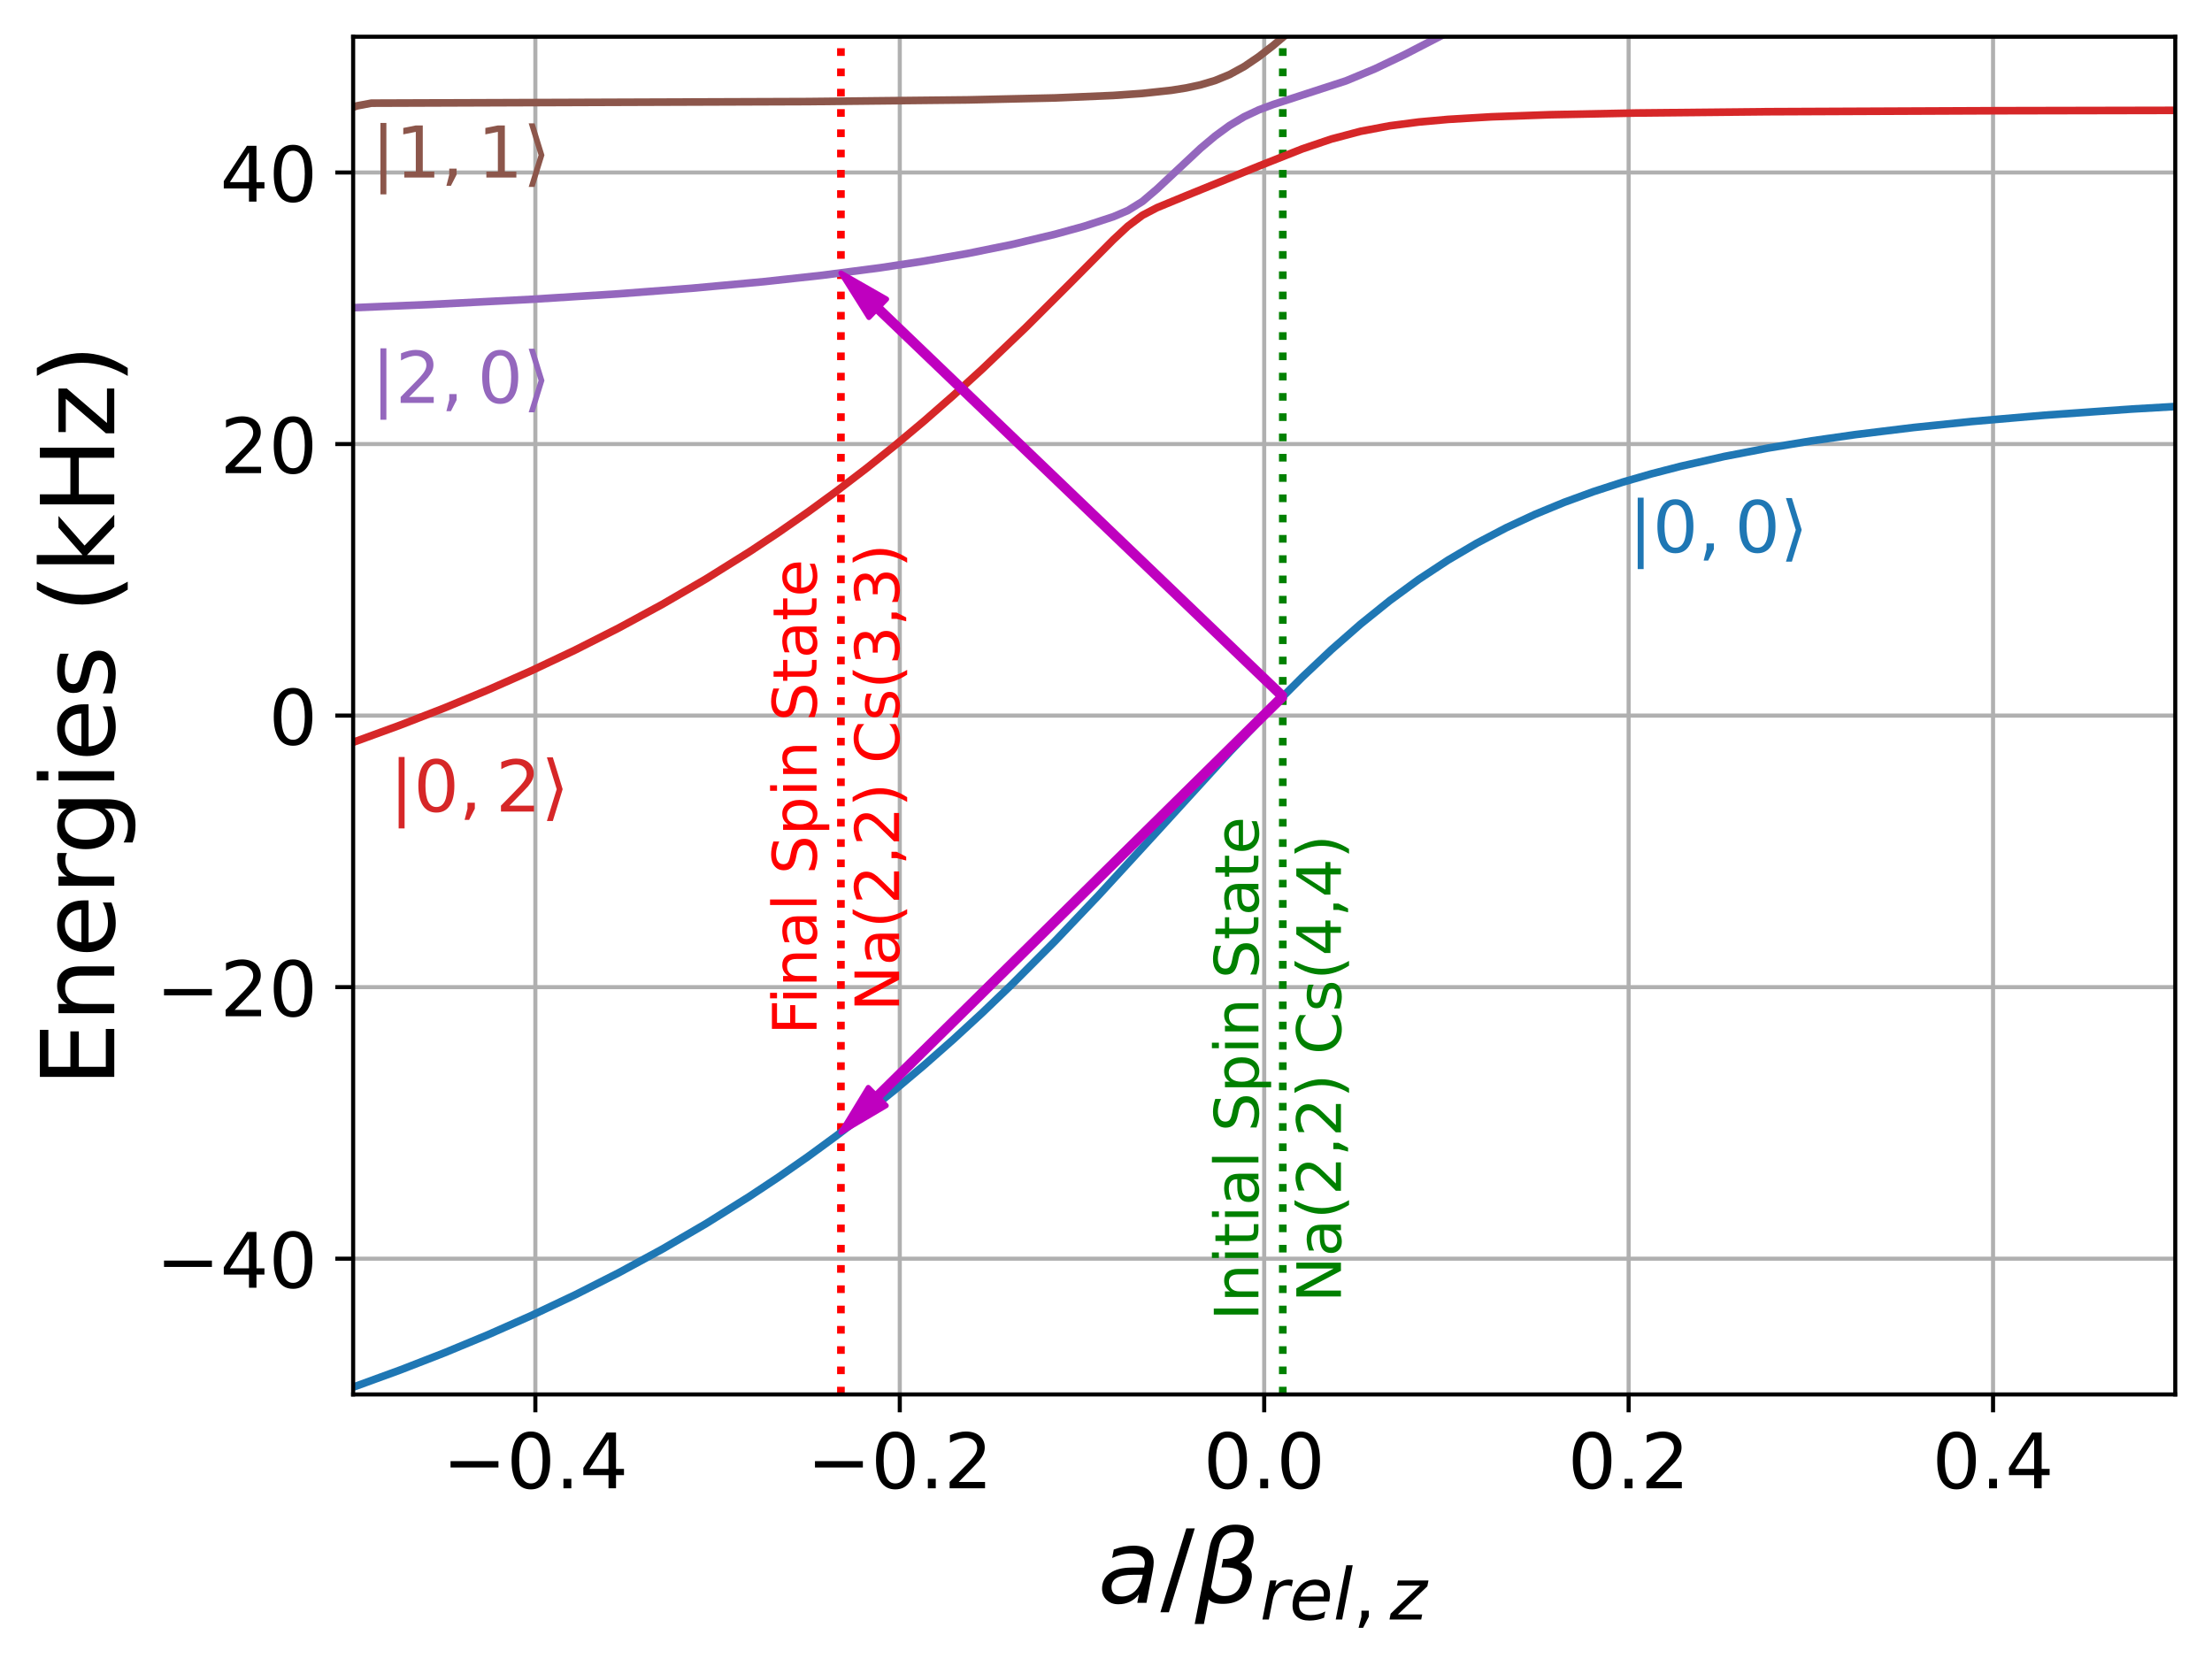
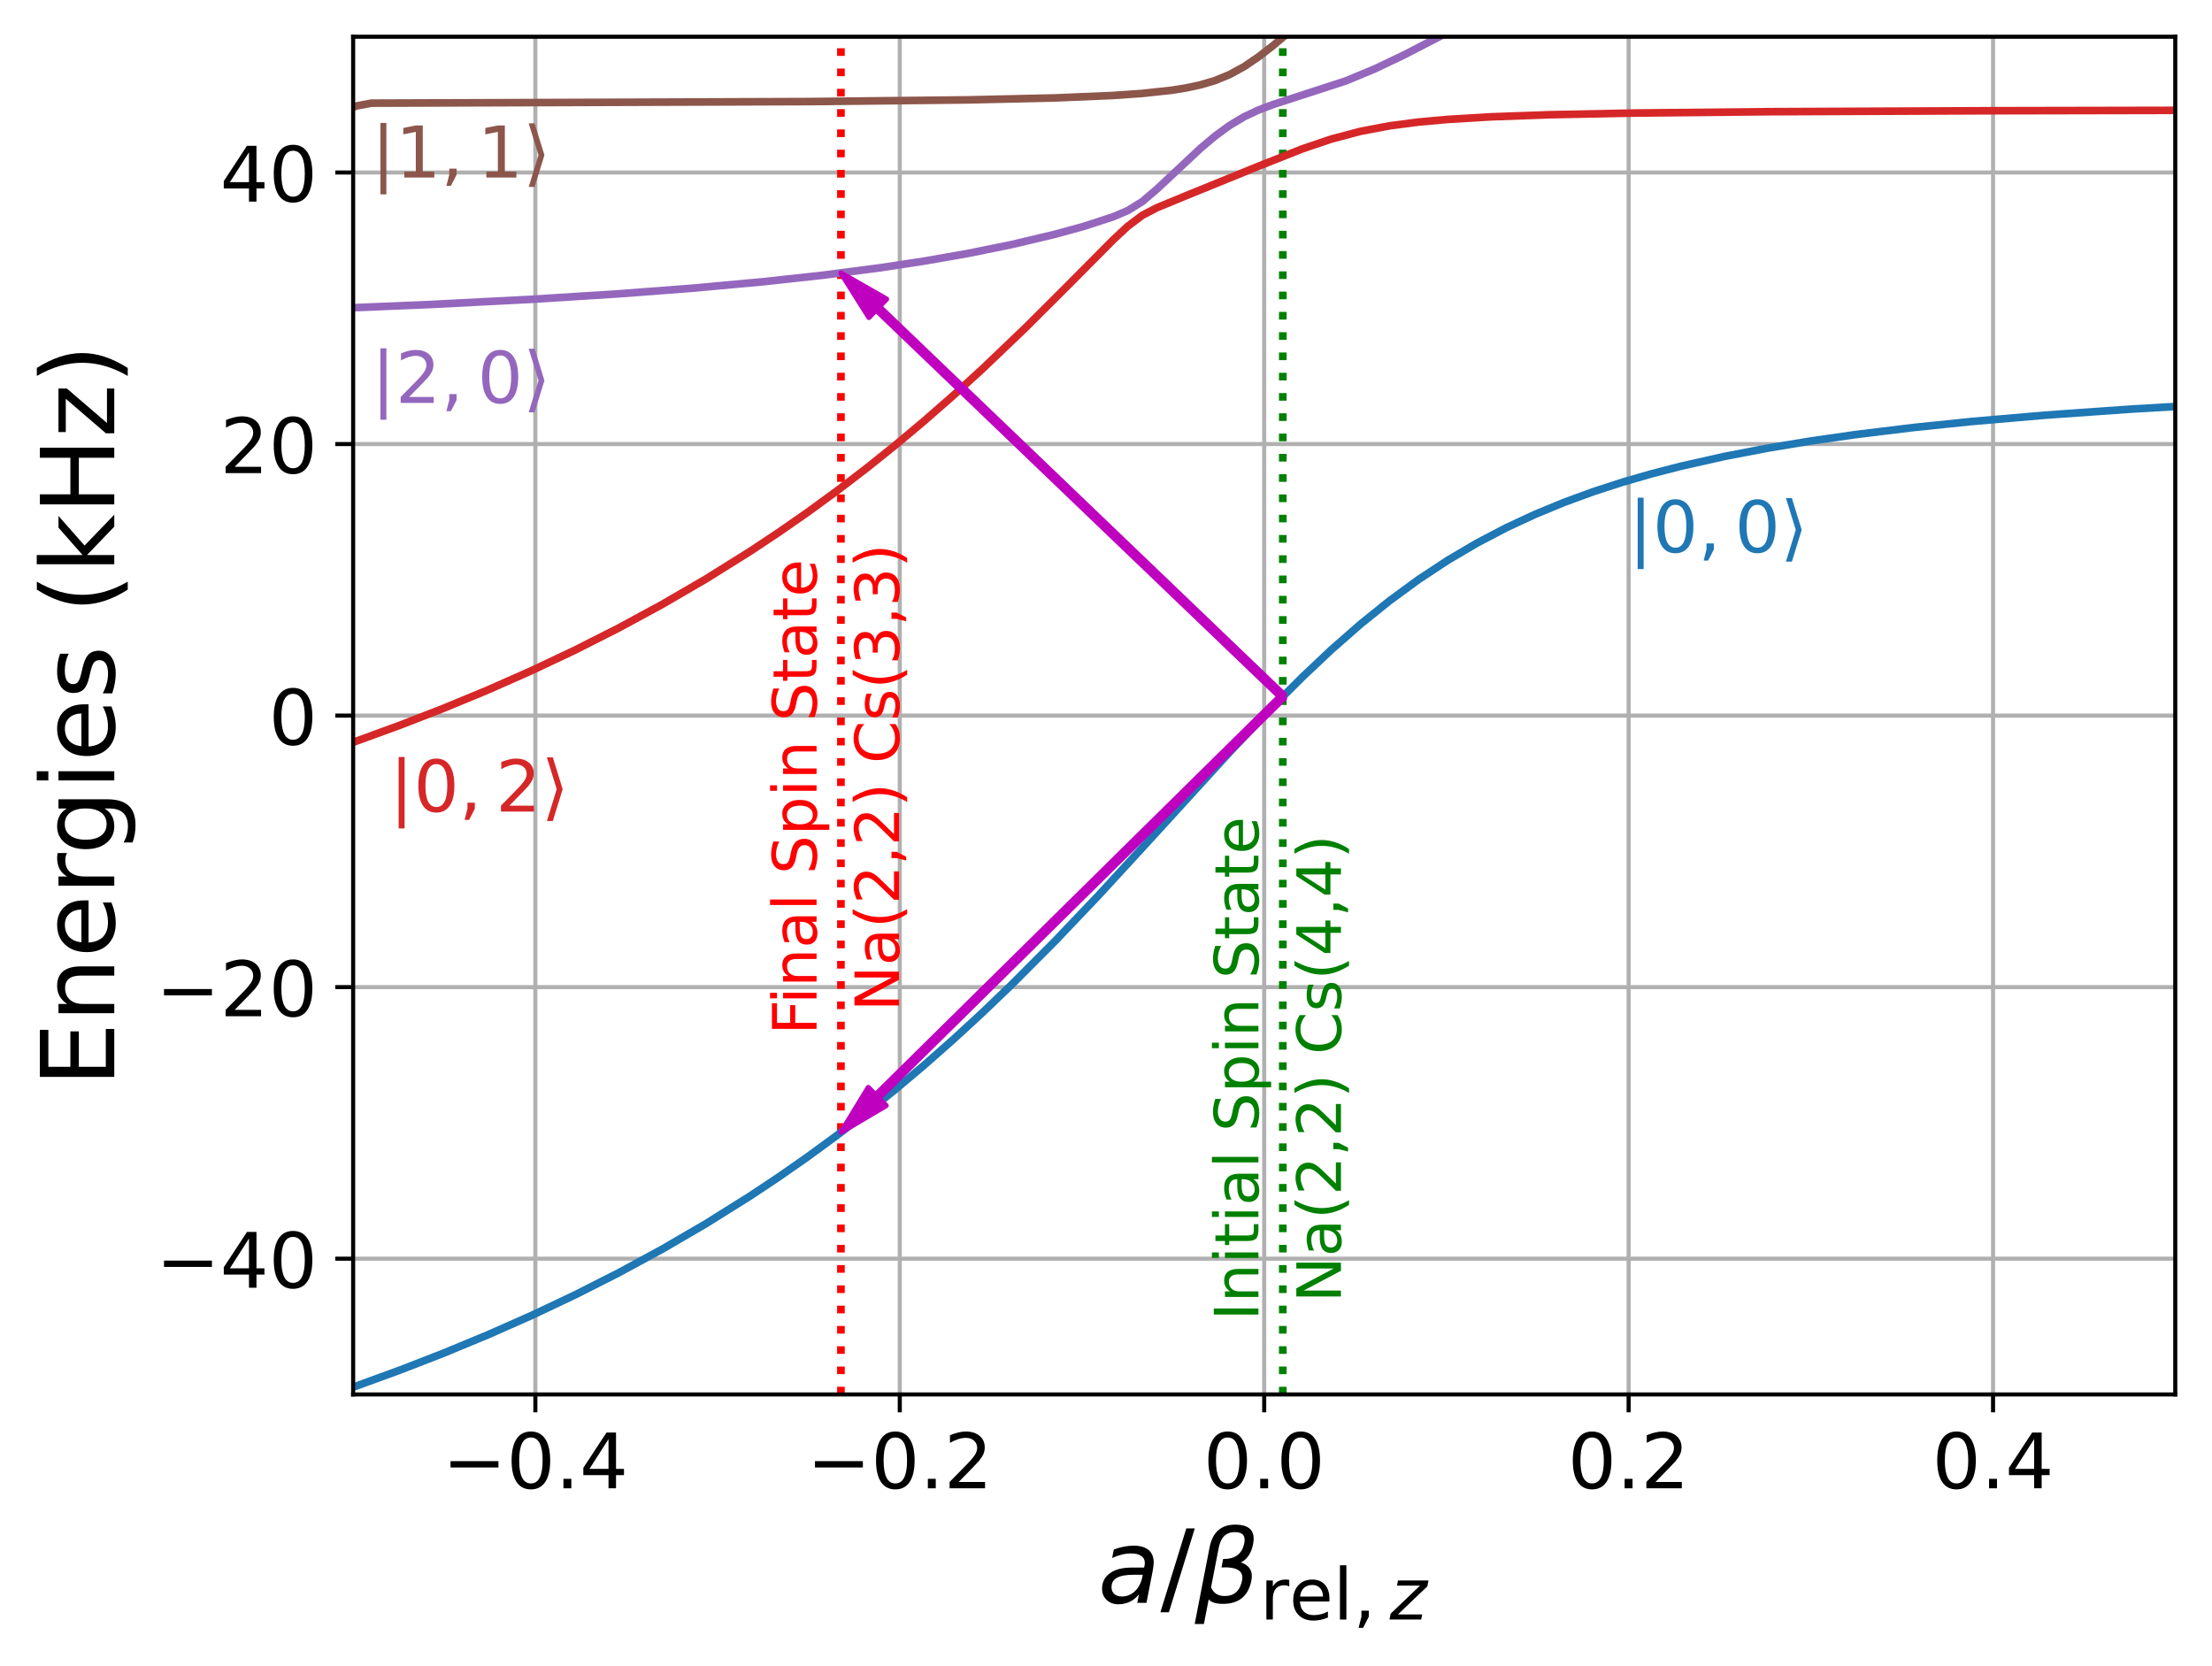
<svg xmlns="http://www.w3.org/2000/svg" xmlns:xlink="http://www.w3.org/1999/xlink" height="326.429pt" version="1.1" viewBox="0 0 433.533 326.429" width="433.533pt">
  <defs>
    <style type="text/css">*{stroke-linecap:butt;stroke-linejoin:round;}</style>
  </defs>
  <g id="figure_1">
    <g id="patch_1">
      <path d="M 0 326.429  L 433.533 326.429  L 433.533 0  L 0 0  z " style="fill:none;" />
    </g>
    <g id="axes_1">
      <g id="patch_2">
        <path d="M 69.213 273.312  L 426.333 273.312  L 426.333 7.2  L 69.213 7.2  z " style="fill:none;" />
      </g>
      <g id="matplotlib.axis_1">
        <g id="xtick_1">
          <g id="line2d_1">
            <path clip-path="url(#p2bbff23bf6)" d="M 104.925 273.312  L 104.925 7.2  " style="fill:none;stroke:#b0b0b0;stroke-linecap:square;stroke-width:0.8;" />
          </g>
          <g id="line2d_2">
            <defs>
              <path d="M 0 0  L 0 3.5  " id="m005f0a59be" style="stroke:#000000;stroke-width:0.8;" />
            </defs>
            <g>
              <use style="stroke:#000000;stroke-width:0.8;" x="104.925" xlink:href="#m005f0a59be" y="273.312" />
            </g>
          </g>
          <g id="text_1">
            <g transform="translate(86.71317 291.7097)scale(0.15 -0.15)">
              <defs>
                <path d="M 10.594 35.5  L 73.188 35.5  L 73.188 27.203  L 10.594 27.203  z " id="DejaVuSans-8722" />
                <path d="M 31.781 66.406  Q 24.172 66.406 20.328 58.906  Q 16.5 51.422 16.5 36.375  Q 16.5 21.391 20.328 13.891  Q 24.172 6.391 31.781 6.391  Q 39.453 6.391 43.281 13.891  Q 47.125 21.391 47.125 36.375  Q 47.125 51.422 43.281 58.906  Q 39.453 66.406 31.781 66.406  z M 31.781 74.219  Q 44.047 74.219 50.516 64.516  Q 56.984 54.828 56.984 36.375  Q 56.984 17.969 50.516 8.266  Q 44.047 -1.422 31.781 -1.422  Q 19.531 -1.422 13.062 8.266  Q 6.594 17.969 6.594 36.375  Q 6.594 54.828 13.062 64.516  Q 19.531 74.219 31.781 74.219  z " id="DejaVuSans-48" />
                <path d="M 10.688 12.406  L 21 12.406  L 21 0  L 10.688 0  z " id="DejaVuSans-46" />
                <path d="M 37.797 64.312  L 12.891 25.391  L 37.797 25.391  z M 35.203 72.906  L 47.609 72.906  L 47.609 25.391  L 58.016 25.391  L 58.016 17.188  L 47.609 17.188  L 47.609 0  L 37.797 0  L 37.797 17.188  L 4.891 17.188  L 4.891 26.703  z " id="DejaVuSans-52" />
              </defs>
              <use xlink:href="#DejaVuSans-8722" />
              <use x="83.789" xlink:href="#DejaVuSans-48" />
              <use x="147.412" xlink:href="#DejaVuSans-46" />
              <use x="179.199" xlink:href="#DejaVuSans-52" />
            </g>
          </g>
        </g>
        <g id="xtick_2">
          <g id="line2d_3">
            <path clip-path="url(#p2bbff23bf6)" d="M 176.349 273.312  L 176.349 7.2  " style="fill:none;stroke:#b0b0b0;stroke-linecap:square;stroke-width:0.8;" />
          </g>
          <g id="line2d_4">
            <g>
              <use style="stroke:#000000;stroke-width:0.8;" x="176.349" xlink:href="#m005f0a59be" y="273.312" />
            </g>
          </g>
          <g id="text_2">
            <g transform="translate(158.1372 291.7097)scale(0.15 -0.15)">
              <defs>
                <path d="M 19.188 8.297  L 53.609 8.297  L 53.609 0  L 7.328 0  L 7.328 8.297  Q 12.938 14.109 22.625 23.891  Q 32.328 33.688 34.812 36.531  Q 39.547 41.844 41.422 45.531  Q 43.312 49.219 43.312 52.781  Q 43.312 58.594 39.234 62.25  Q 35.156 65.922 28.609 65.922  Q 23.969 65.922 18.812 64.312  Q 13.672 62.703 7.812 59.422  L 7.812 69.391  Q 13.766 71.781 18.938 73  Q 24.125 74.219 28.422 74.219  Q 39.75 74.219 46.484 68.547  Q 53.219 62.891 53.219 53.422  Q 53.219 48.922 51.531 44.891  Q 49.859 40.875 45.406 35.406  Q 44.188 33.984 37.641 27.219  Q 31.109 20.453 19.188 8.297  z " id="DejaVuSans-50" />
              </defs>
              <use xlink:href="#DejaVuSans-8722" />
              <use x="83.789" xlink:href="#DejaVuSans-48" />
              <use x="147.412" xlink:href="#DejaVuSans-46" />
              <use x="179.199" xlink:href="#DejaVuSans-50" />
            </g>
          </g>
        </g>
        <g id="xtick_3">
          <g id="line2d_5">
            <path clip-path="url(#p2bbff23bf6)" d="M 247.773 273.312  L 247.773 7.2  " style="fill:none;stroke:#b0b0b0;stroke-linecap:square;stroke-width:0.8;" />
          </g>
          <g id="line2d_6">
            <g>
              <use style="stroke:#000000;stroke-width:0.8;" x="247.773" xlink:href="#m005f0a59be" y="273.312" />
            </g>
          </g>
          <g id="text_3">
            <g transform="translate(235.8459 291.7097)scale(0.15 -0.15)">
              <use xlink:href="#DejaVuSans-48" />
              <use x="63.623" xlink:href="#DejaVuSans-46" />
              <use x="95.41" xlink:href="#DejaVuSans-48" />
            </g>
          </g>
        </g>
        <g id="xtick_4">
          <g id="line2d_7">
            <path clip-path="url(#p2bbff23bf6)" d="M 319.197 273.312  L 319.197 7.2  " style="fill:none;stroke:#b0b0b0;stroke-linecap:square;stroke-width:0.8;" />
          </g>
          <g id="line2d_8">
            <g>
              <use style="stroke:#000000;stroke-width:0.8;" x="319.197" xlink:href="#m005f0a59be" y="273.312" />
            </g>
          </g>
          <g id="text_4">
            <g transform="translate(307.2699 291.7097)scale(0.15 -0.15)">
              <use xlink:href="#DejaVuSans-48" />
              <use x="63.623" xlink:href="#DejaVuSans-46" />
              <use x="95.41" xlink:href="#DejaVuSans-50" />
            </g>
          </g>
        </g>
        <g id="xtick_5">
          <g id="line2d_9">
            <path clip-path="url(#p2bbff23bf6)" d="M 390.621 273.312  L 390.621 7.2  " style="fill:none;stroke:#b0b0b0;stroke-linecap:square;stroke-width:0.8;" />
          </g>
          <g id="line2d_10">
            <g>
              <use style="stroke:#000000;stroke-width:0.8;" x="390.621" xlink:href="#m005f0a59be" y="273.312" />
            </g>
          </g>
          <g id="text_5">
            <g transform="translate(378.6939 291.7097)scale(0.15 -0.15)">
              <use xlink:href="#DejaVuSans-48" />
              <use x="63.623" xlink:href="#DejaVuSans-46" />
              <use x="95.41" xlink:href="#DejaVuSans-52" />
            </g>
          </g>
        </g>
        <g id="text_6">
          <g transform="translate(215.1733 314.2292)scale(0.2 -0.2)">
            <defs>
              <path d="M 53.719 31.203  L 47.609 0  L 38.625 0  L 40.281 8.297  Q 36.328 3.422 31.266 1  Q 26.219 -1.422 20.016 -1.422  Q 13.031 -1.422 8.562 2.844  Q 4.109 7.125 4.109 13.812  Q 4.109 23.391 11.75 28.953  Q 19.391 34.516 32.812 34.516  L 45.312 34.516  L 45.797 36.922  Q 45.906 37.312 45.953 37.766  Q 46 38.234 46 39.203  Q 46 43.562 42.453 45.969  Q 38.922 48.391 32.516 48.391  Q 28.125 48.391 23.5 47.266  Q 18.891 46.141 14.016 43.891  L 15.578 52.203  Q 20.656 54.109 25.516 55.047  Q 30.375 56 34.906 56  Q 44.578 56 49.625 51.797  Q 54.688 47.609 54.688 39.594  Q 54.688 37.984 54.438 35.812  Q 54.203 33.641 53.719 31.203  z M 44 27.484  L 35.016 27.484  Q 23.969 27.484 18.672 24.531  Q 13.375 21.578 13.375 15.375  Q 13.375 11.078 16.078 8.641  Q 18.797 6.203 23.578 6.203  Q 30.906 6.203 36.375 11.453  Q 41.844 16.703 43.609 25.484  z " id="DejaVuSans-Oblique-97" />
              <path d="M 25.391 72.906  L 33.688 72.906  L 8.297 -9.281  L 0 -9.281  z " id="DejaVuSans-47" />
              <path d="M 13.625 3.375  L 8.938 -20.797  L -0.094 -20.797  L 14.5 54.344  Q 18.844 76.609 39.656 76.609  Q 60.75 76.609 57.172 57.812  Q 54.734 44.438 45.219 39.547  Q 58.016 35.156 55.516 22.125  Q 51.125 -1.078 27.484 -1.031  Q 17.141 -0.984 13.625 3.375  z M 15.922 15.094  Q 19.672 6.594 29.297 6.641  Q 43.359 6.641 46.344 21.969  Q 49.031 35.75 26.172 34.672  L 27.781 42.969  Q 45.453 42.672 48.531 58.594  Q 50.641 69.344 39.203 69.281  Q 26.422 69.281 23.484 54.047  z " id="DejaVuSans-Oblique-946" />
-               <path d="M 44.578 46.391  Q 43.219 47.125 41.453 47.516  Q 39.703 47.906 37.703 47.906  Q 30.516 47.906 25.141 42.453  Q 19.781 37.016 18.016 27.875  L 12.5 0  L 3.516 0  L 14.203 54.688  L 23.188 54.688  L 21.484 46.188  Q 25.047 50.922 30 53.453  Q 34.969 56 40.578 56  Q 42.047 56 43.453 55.828  Q 44.875 55.672 46.297 55.281  z " id="DejaVuSans-Oblique-114" />
-               <path d="M 48.094 32.234  Q 48.25 33.016 48.312 33.844  Q 48.391 34.672 48.391 35.5  Q 48.391 41.453 44.891 44.922  Q 41.406 48.391 35.406 48.391  Q 28.719 48.391 23.578 44.156  Q 18.453 39.938 15.828 32.172  z M 55.906 25.203  L 14.109 25.203  Q 13.812 23.344 13.719 22.266  Q 13.625 21.188 13.625 20.406  Q 13.625 13.625 17.797 9.906  Q 21.969 6.203 29.594 6.203  Q 35.453 6.203 40.672 7.516  Q 45.906 8.844 50.391 11.375  L 48.688 2.484  Q 43.844 0.531 38.688 -0.438  Q 33.547 -1.422 28.219 -1.422  Q 16.844 -1.422 10.719 4.016  Q 4.594 9.469 4.594 19.484  Q 4.594 28.031 7.641 35.375  Q 10.688 42.719 16.609 48.484  Q 20.406 52.094 25.656 54.047  Q 30.906 56 36.812 56  Q 46.094 56 51.578 50.438  Q 57.078 44.875 57.078 35.5  Q 57.078 33.25 56.781 30.688  Q 56.5 28.125 55.906 25.203  z " id="DejaVuSans-Oblique-101" />
-               <path d="M 18.312 75.984  L 27.297 75.984  L 12.5 0  L 3.516 0  z " id="DejaVuSans-Oblique-108" />
+               <path d="M 41.109 46.297  Q 39.594 47.172 37.812 47.578  Q 36.031 48 33.891 48  Q 26.266 48 22.188 43.047  Q 18.109 38.094 18.109 28.812  L 18.109 0  L 9.078 0  L 9.078 54.688  L 18.109 54.688  L 18.109 46.188  Q 20.953 51.172 25.484 53.578  Q 30.031 56 36.531 56  Q 37.453 56 38.578 55.875  Q 39.703 55.766 41.062 55.516  z " id="DejaVuSans-114" />
+               <path d="M 56.203 29.594  L 56.203 25.203  L 14.891 25.203  Q 15.484 15.922 20.484 11.062  Q 25.484 6.203 34.422 6.203  Q 39.594 6.203 44.453 7.469  Q 49.312 8.734 54.109 11.281  L 54.109 2.781  Q 49.266 0.734 44.188 -0.344  Q 39.109 -1.422 33.891 -1.422  Q 20.797 -1.422 13.156 6.188  Q 5.516 13.812 5.516 26.812  Q 5.516 40.234 12.766 48.109  Q 20.016 56 32.328 56  Q 43.359 56 49.781 48.891  Q 56.203 41.797 56.203 29.594  z M 47.219 32.234  Q 47.125 39.594 43.094 43.984  Q 39.062 48.391 32.422 48.391  Q 24.906 48.391 20.391 44.141  Q 15.875 39.891 15.188 32.172  z " id="DejaVuSans-101" />
+               <path d="M 9.422 75.984  L 18.406 75.984  L 18.406 0  L 9.422 0  z " id="DejaVuSans-108" />
              <path d="M 11.719 12.406  L 22.016 12.406  L 22.016 4  L 14.016 -11.625  L 7.719 -11.625  L 11.719 4  z " id="DejaVuSans-44" />
              <path d="M 11.625 54.688  L 54.297 54.688  L 52.688 46.484  L 11.531 7.172  L 45.516 7.172  L 44.094 0  L -0.297 0  L 1.312 8.203  L 42.484 47.516  L 10.203 47.516  z " id="DejaVuSans-Oblique-122" />
            </defs>
            <use transform="translate(0 0.390625)" xlink:href="#DejaVuSans-Oblique-97" />
            <use transform="translate(61.2793 0.390625)" xlink:href="#DejaVuSans-47" />
            <use transform="translate(94.9707 0.390625)" xlink:href="#DejaVuSans-Oblique-946" />
-             <use transform="translate(158.7891 -16.01562)scale(0.7)" xlink:href="#DejaVuSans-Oblique-114" />
-             <use transform="translate(187.5684 -16.01562)scale(0.7)" xlink:href="#DejaVuSans-Oblique-101" />
-             <use transform="translate(230.6348 -16.01562)scale(0.7)" xlink:href="#DejaVuSans-Oblique-108" />
+             <use transform="translate(158.7891 -16.01562)scale(0.7)" xlink:href="#DejaVuSans-114" />
+             <use transform="translate(187.5684 -16.01562)scale(0.7)" xlink:href="#DejaVuSans-101" />
+             <use transform="translate(230.6348 -16.01562)scale(0.7)" xlink:href="#DejaVuSans-108" />
            <use transform="translate(250.083 -16.01562)scale(0.7)" xlink:href="#DejaVuSans-44" />
            <use transform="translate(285.9717 -16.01562)scale(0.7)" xlink:href="#DejaVuSans-Oblique-122" />
          </g>
        </g>
      </g>
      <g id="matplotlib.axis_2">
        <g id="ytick_1">
          <g id="line2d_11">
            <path clip-path="url(#p2bbff23bf6)" d="M 69.213 246.701  L 426.333 246.701  " style="fill:none;stroke:#b0b0b0;stroke-linecap:square;stroke-width:0.8;" />
          </g>
          <g id="line2d_12">
            <defs>
              <path d="M 0 0  L -3.5 0  " id="mc3ce260a5b" style="stroke:#000000;stroke-width:0.8;" />
            </defs>
            <g>
              <use style="stroke:#000000;stroke-width:0.8;" x="69.213" xlink:href="#mc3ce260a5b" y="246.701" />
            </g>
          </g>
          <g id="text_7">
            <g transform="translate(30.55625 252.3996)scale(0.15 -0.15)">
              <use xlink:href="#DejaVuSans-8722" />
              <use x="83.789" xlink:href="#DejaVuSans-52" />
              <use x="147.412" xlink:href="#DejaVuSans-48" />
            </g>
          </g>
        </g>
        <g id="ytick_2">
          <g id="line2d_13">
            <path clip-path="url(#p2bbff23bf6)" d="M 69.213 193.478  L 426.333 193.478  " style="fill:none;stroke:#b0b0b0;stroke-linecap:square;stroke-width:0.8;" />
          </g>
          <g id="line2d_14">
            <g>
              <use style="stroke:#000000;stroke-width:0.8;" x="69.213" xlink:href="#mc3ce260a5b" y="193.478" />
            </g>
          </g>
          <g id="text_8">
            <g transform="translate(30.55625 199.1772)scale(0.15 -0.15)">
              <use xlink:href="#DejaVuSans-8722" />
              <use x="83.789" xlink:href="#DejaVuSans-50" />
              <use x="147.412" xlink:href="#DejaVuSans-48" />
            </g>
          </g>
        </g>
        <g id="ytick_3">
          <g id="line2d_15">
            <path clip-path="url(#p2bbff23bf6)" d="M 69.213 140.256  L 426.333 140.256  " style="fill:none;stroke:#b0b0b0;stroke-linecap:square;stroke-width:0.8;" />
          </g>
          <g id="line2d_16">
            <g>
              <use style="stroke:#000000;stroke-width:0.8;" x="69.213" xlink:href="#mc3ce260a5b" y="140.256" />
            </g>
          </g>
          <g id="text_9">
            <g transform="translate(52.66953 145.9548)scale(0.15 -0.15)">
              <use xlink:href="#DejaVuSans-48" />
            </g>
          </g>
        </g>
        <g id="ytick_4">
          <g id="line2d_17">
            <path clip-path="url(#p2bbff23bf6)" d="M 69.213 87.034  L 426.333 87.034  " style="fill:none;stroke:#b0b0b0;stroke-linecap:square;stroke-width:0.8;" />
          </g>
          <g id="line2d_18">
            <g>
              <use style="stroke:#000000;stroke-width:0.8;" x="69.213" xlink:href="#mc3ce260a5b" y="87.034" />
            </g>
          </g>
          <g id="text_10">
            <g transform="translate(43.12578 92.73243)scale(0.15 -0.15)">
              <use xlink:href="#DejaVuSans-50" />
              <use x="63.623" xlink:href="#DejaVuSans-48" />
            </g>
          </g>
        </g>
        <g id="ytick_5">
          <g id="line2d_19">
            <path clip-path="url(#p2bbff23bf6)" d="M 69.213 33.811  L 426.333 33.811  " style="fill:none;stroke:#b0b0b0;stroke-linecap:square;stroke-width:0.8;" />
          </g>
          <g id="line2d_20">
            <g>
              <use style="stroke:#000000;stroke-width:0.8;" x="69.213" xlink:href="#mc3ce260a5b" y="33.811" />
            </g>
          </g>
          <g id="text_11">
            <g transform="translate(43.12578 39.51003)scale(0.15 -0.15)">
              <use xlink:href="#DejaVuSans-52" />
              <use x="63.623" xlink:href="#DejaVuSans-48" />
            </g>
          </g>
        </g>
        <g id="text_12">
          <g transform="translate(22.39688 213.031)rotate(-90)scale(0.2 -0.2)">
            <defs>
              <path d="M 9.812 72.906  L 55.906 72.906  L 55.906 64.594  L 19.672 64.594  L 19.672 43.016  L 54.391 43.016  L 54.391 34.719  L 19.672 34.719  L 19.672 8.297  L 56.781 8.297  L 56.781 0  L 9.812 0  z " id="DejaVuSans-69" />
              <path d="M 54.891 33.016  L 54.891 0  L 45.906 0  L 45.906 32.719  Q 45.906 40.484 42.875 44.328  Q 39.844 48.188 33.797 48.188  Q 26.516 48.188 22.312 43.547  Q 18.109 38.922 18.109 30.906  L 18.109 0  L 9.078 0  L 9.078 54.688  L 18.109 54.688  L 18.109 46.188  Q 21.344 51.125 25.703 53.562  Q 30.078 56 35.797 56  Q 45.219 56 50.047 50.172  Q 54.891 44.344 54.891 33.016  z " id="DejaVuSans-110" />
-               <path d="M 56.203 29.594  L 56.203 25.203  L 14.891 25.203  Q 15.484 15.922 20.484 11.062  Q 25.484 6.203 34.422 6.203  Q 39.594 6.203 44.453 7.469  Q 49.312 8.734 54.109 11.281  L 54.109 2.781  Q 49.266 0.734 44.188 -0.344  Q 39.109 -1.422 33.891 -1.422  Q 20.797 -1.422 13.156 6.188  Q 5.516 13.812 5.516 26.812  Q 5.516 40.234 12.766 48.109  Q 20.016 56 32.328 56  Q 43.359 56 49.781 48.891  Q 56.203 41.797 56.203 29.594  z M 47.219 32.234  Q 47.125 39.594 43.094 43.984  Q 39.062 48.391 32.422 48.391  Q 24.906 48.391 20.391 44.141  Q 15.875 39.891 15.188 32.172  z " id="DejaVuSans-101" />
-               <path d="M 41.109 46.297  Q 39.594 47.172 37.812 47.578  Q 36.031 48 33.891 48  Q 26.266 48 22.188 43.047  Q 18.109 38.094 18.109 28.812  L 18.109 0  L 9.078 0  L 9.078 54.688  L 18.109 54.688  L 18.109 46.188  Q 20.953 51.172 25.484 53.578  Q 30.031 56 36.531 56  Q 37.453 56 38.578 55.875  Q 39.703 55.766 41.062 55.516  z " id="DejaVuSans-114" />
              <path d="M 45.406 27.984  Q 45.406 37.75 41.375 43.109  Q 37.359 48.484 30.078 48.484  Q 22.859 48.484 18.828 43.109  Q 14.797 37.75 14.797 27.984  Q 14.797 18.266 18.828 12.891  Q 22.859 7.516 30.078 7.516  Q 37.359 7.516 41.375 12.891  Q 45.406 18.266 45.406 27.984  z M 54.391 6.781  Q 54.391 -7.172 48.188 -13.984  Q 42 -20.797 29.203 -20.797  Q 24.469 -20.797 20.266 -20.094  Q 16.062 -19.391 12.109 -17.922  L 12.109 -9.188  Q 16.062 -11.328 19.922 -12.344  Q 23.781 -13.375 27.781 -13.375  Q 36.625 -13.375 41.016 -8.766  Q 45.406 -4.156 45.406 5.172  L 45.406 9.625  Q 42.625 4.781 38.281 2.391  Q 33.938 0 27.875 0  Q 17.828 0 11.672 7.656  Q 5.516 15.328 5.516 27.984  Q 5.516 40.672 11.672 48.328  Q 17.828 56 27.875 56  Q 33.938 56 38.281 53.609  Q 42.625 51.219 45.406 46.391  L 45.406 54.688  L 54.391 54.688  z " id="DejaVuSans-103" />
              <path d="M 9.422 54.688  L 18.406 54.688  L 18.406 0  L 9.422 0  z M 9.422 75.984  L 18.406 75.984  L 18.406 64.594  L 9.422 64.594  z " id="DejaVuSans-105" />
              <path d="M 44.281 53.078  L 44.281 44.578  Q 40.484 46.531 36.375 47.5  Q 32.281 48.484 27.875 48.484  Q 21.188 48.484 17.844 46.438  Q 14.5 44.391 14.5 40.281  Q 14.5 37.156 16.891 35.375  Q 19.281 33.594 26.516 31.984  L 29.594 31.297  Q 39.156 29.25 43.188 25.516  Q 47.219 21.781 47.219 15.094  Q 47.219 7.469 41.188 3.016  Q 35.156 -1.422 24.609 -1.422  Q 20.219 -1.422 15.453 -0.562  Q 10.688 0.297 5.422 2  L 5.422 11.281  Q 10.406 8.688 15.234 7.391  Q 20.062 6.109 24.812 6.109  Q 31.156 6.109 34.562 8.281  Q 37.984 10.453 37.984 14.406  Q 37.984 18.062 35.516 20.016  Q 33.062 21.969 24.703 23.781  L 21.578 24.516  Q 13.234 26.266 9.516 29.906  Q 5.812 33.547 5.812 39.891  Q 5.812 47.609 11.281 51.797  Q 16.75 56 26.812 56  Q 31.781 56 36.172 55.266  Q 40.578 54.547 44.281 53.078  z " id="DejaVuSans-115" />
              <path id="DejaVuSans-32" />
              <path d="M 31 75.875  Q 24.469 64.656 21.281 53.656  Q 18.109 42.672 18.109 31.391  Q 18.109 20.125 21.312 9.062  Q 24.516 -2 31 -13.188  L 23.188 -13.188  Q 15.875 -1.703 12.234 9.375  Q 8.594 20.453 8.594 31.391  Q 8.594 42.281 12.203 53.312  Q 15.828 64.359 23.188 75.875  z " id="DejaVuSans-40" />
              <path d="M 9.078 75.984  L 18.109 75.984  L 18.109 31.109  L 44.922 54.688  L 56.391 54.688  L 27.391 29.109  L 57.625 0  L 45.906 0  L 18.109 26.703  L 18.109 0  L 9.078 0  z " id="DejaVuSans-107" />
              <path d="M 9.812 72.906  L 19.672 72.906  L 19.672 43.016  L 55.516 43.016  L 55.516 72.906  L 65.375 72.906  L 65.375 0  L 55.516 0  L 55.516 34.719  L 19.672 34.719  L 19.672 0  L 9.812 0  z " id="DejaVuSans-72" />
              <path d="M 5.516 54.688  L 48.188 54.688  L 48.188 46.484  L 14.406 7.172  L 48.188 7.172  L 48.188 0  L 4.297 0  L 4.297 8.203  L 38.094 47.516  L 5.516 47.516  z " id="DejaVuSans-122" />
              <path d="M 8.016 75.875  L 15.828 75.875  Q 23.141 64.359 26.781 53.312  Q 30.422 42.281 30.422 31.391  Q 30.422 20.453 26.781 9.375  Q 23.141 -1.703 15.828 -13.188  L 8.016 -13.188  Q 14.5 -2 17.703 9.062  Q 20.906 20.125 20.906 31.391  Q 20.906 42.672 17.703 53.656  Q 14.5 64.656 8.016 75.875  z " id="DejaVuSans-41" />
            </defs>
            <use xlink:href="#DejaVuSans-69" />
            <use x="63.184" xlink:href="#DejaVuSans-110" />
            <use x="126.562" xlink:href="#DejaVuSans-101" />
            <use x="188.086" xlink:href="#DejaVuSans-114" />
            <use x="227.449" xlink:href="#DejaVuSans-103" />
            <use x="290.926" xlink:href="#DejaVuSans-105" />
            <use x="318.709" xlink:href="#DejaVuSans-101" />
            <use x="380.232" xlink:href="#DejaVuSans-115" />
            <use x="432.332" xlink:href="#DejaVuSans-32" />
            <use x="464.119" xlink:href="#DejaVuSans-40" />
            <use x="503.133" xlink:href="#DejaVuSans-107" />
            <use x="561.043" xlink:href="#DejaVuSans-72" />
            <use x="636.238" xlink:href="#DejaVuSans-122" />
            <use x="688.729" xlink:href="#DejaVuSans-41" />
          </g>
        </g>
      </g>
      <g id="line2d_21">
        <path clip-path="url(#p2bbff23bf6)" d="M 251.416 273.312  L 251.416 7.2  " style="fill:none;stroke:#008000;stroke-dasharray:1.5,2.475;stroke-dashoffset:0;stroke-width:1.5;" />
      </g>
      <g id="line2d_22">
        <path clip-path="url(#p2bbff23bf6)" d="M 164.814 273.312  L 164.814 7.2  " style="fill:none;stroke:#ff0000;stroke-dasharray:1.5,2.475;stroke-dashoffset:0;stroke-width:1.5;" />
      </g>
      <g id="line2d_23">
        <path clip-path="url(#p2bbff23bf6)" d="M -1 291.586  L 12.902 288.351  L 24.307 285.483  L 35.712 282.402  L 47.117 279.084  L 58.522 275.502  L 69.927 271.625  L 78.481 268.503  L 87.034 265.179  L 95.588 261.635  L 104.142 257.852  L 112.696 253.806  L 121.249 249.474  L 129.803 244.829  L 138.357 239.844  L 146.911 234.489  L 152.613 230.699  L 158.316 226.721  L 164.018 222.547  L 169.721 218.168  L 175.423 213.579  L 181.126 208.772  L 186.828 203.744  L 192.531 198.496  L 198.233 193.03  L 206.787 184.445  L 215.341 175.457  L 226.746 163.037  L 241.002 147.411  L 249.556 138.399  L 255.259 132.7  L 260.961 127.325  L 266.664 122.325  L 272.366 117.732  L 278.069 113.56  L 283.771 109.804  L 289.474 106.445  L 295.176 103.457  L 300.879 100.804  L 306.581 98.452  L 312.284 96.366  L 317.986 94.513  L 323.689 92.864  L 329.391 91.392  L 337.945 89.467  L 346.499 87.824  L 355.053 86.411  L 363.606 85.187  L 375.011 83.793  L 386.416 82.617  L 400.673 81.385  L 417.78 80.175  L 434.533 79.204  L 434.533 79.204  " style="fill:none;stroke:#1f77b4;stroke-linecap:square;stroke-width:1.5;" />
      </g>
      <g id="line2d_24">
        <path clip-path="url(#p2bbff23bf6)" d="M -1 165.195  L 12.902 161.958  L 24.307 159.09  L 35.712 156.009  L 47.117 152.69  L 58.522 149.107  L 69.927 145.231  L 78.481 142.109  L 87.034 138.787  L 95.588 135.244  L 104.142 131.463  L 112.696 127.42  L 121.249 123.092  L 129.803 118.453  L 138.357 113.475  L 146.911 108.131  L 152.613 104.349  L 158.316 100.382  L 164.018 96.222  L 169.721 91.861  L 175.423 87.293  L 181.126 82.513  L 186.828 77.522  L 192.531 72.321  L 201.085 64.15  L 209.638 55.614  L 218.192 46.992  L 221.043 44.337  L 223.895 42.202  L 226.746 40.714  L 232.448 38.361  L 246.705 32.558  L 255.259 29.172  L 260.961 27.242  L 266.664 25.735  L 272.366 24.657  L 278.069 23.915  L 283.771 23.402  L 292.325 22.894  L 303.73 22.486  L 320.837 22.148  L 346.499 21.894  L 392.119 21.698  L 434.533 21.614  L 434.533 21.614  " style="fill:none;stroke:#d62728;stroke-linecap:square;stroke-width:1.5;" />
      </g>
      <g id="line2d_25">
        <path clip-path="url(#p2bbff23bf6)" d="M -1 62.433  L 32.86 61.57  L 61.373 60.634  L 84.183 59.69  L 104.142 58.666  L 121.249 57.589  L 135.506 56.505  L 149.762 55.201  L 161.167 53.953  L 172.572 52.473  L 181.126 51.174  L 189.68 49.678  L 198.233 47.943  L 206.787 45.911  L 212.49 44.343  L 218.192 42.481  L 221.043 41.265  L 223.895 39.497  L 226.746 37.068  L 235.3 29.061  L 238.151 26.666  L 241.002 24.581  L 243.854 22.878  L 246.705 21.541  L 249.556 20.473  L 263.812 15.843  L 269.515 13.468  L 275.217 10.747  L 283.771 6.329  L 295.176 0.436  L 298.086 -1  L 298.086 -1  " style="fill:none;stroke:#9467bd;stroke-linecap:square;stroke-width:1.5;" />
      </g>
      <g id="line2d_26">
        <path clip-path="url(#p2bbff23bf6)" d="M -1 40.677  L 12.902 37.447  L 24.307 34.585  L 35.712 31.509  L 47.117 28.197  L 58.522 24.623  L 69.927 20.757  L 72.778 20.219  L 158.316 19.911  L 189.68 19.577  L 206.787 19.193  L 218.192 18.709  L 223.895 18.311  L 229.597 17.694  L 232.448 17.241  L 235.3 16.628  L 238.151 15.781  L 241.002 14.608  L 243.854 13.046  L 246.705 11.111  L 249.556 8.898  L 255.259 4.062  L 261.126 -1  L 261.126 -1  " style="fill:none;stroke:#8c564b;stroke-linecap:square;stroke-width:1.5;" />
      </g>
      <g id="patch_3">
        <path d="M 69.213 273.312  L 69.213 7.2  " style="fill:none;stroke:#000000;stroke-linecap:square;stroke-linejoin:miter;stroke-width:0.8;" />
      </g>
      <g id="patch_4">
        <path d="M 426.333 273.312  L 426.333 7.2  " style="fill:none;stroke:#000000;stroke-linecap:square;stroke-linejoin:miter;stroke-width:0.8;" />
      </g>
      <g id="patch_5">
        <path d="M 69.213 273.312  L 426.333 273.312  " style="fill:none;stroke:#000000;stroke-linecap:square;stroke-linejoin:miter;stroke-width:0.8;" />
      </g>
      <g id="patch_6">
        <path d="M 69.213 7.2  L 426.333 7.2  " style="fill:none;stroke:#000000;stroke-linecap:square;stroke-linejoin:miter;stroke-width:0.8;" />
      </g>
      <g id="text_13">
        <g style="fill:#1f77b4;" transform="translate(319.1973 108.3226)scale(0.14 -0.14)">
          <defs>
            <path d="M 21 76.422  L 21 -23.578  L 12.703 -23.578  L 12.703 76.422  z " id="DejaVuSans-124" />
            <path d="M 30.078 31.344  L 16.312 -13.188  L 8.016 -13.188  L 21.781 31.344  L 8.016 75.875  L 16.312 75.875  z " id="DejaVuSans-10217" />
          </defs>
          <use transform="translate(0 0.578125)" xlink:href="#DejaVuSans-124" />
          <use transform="translate(33.69141 0.578125)" xlink:href="#DejaVuSans-48" />
          <use transform="translate(97.31445 0.578125)" xlink:href="#DejaVuSans-44" />
          <use transform="translate(148.584 0.578125)" xlink:href="#DejaVuSans-48" />
          <use transform="translate(212.207 0.578125)" xlink:href="#DejaVuSans-10217" />
        </g>
      </g>
      <g id="text_14">
        <g style="fill:#d62728;" transform="translate(76.35568 159.15)scale(0.14 -0.14)">
          <use transform="translate(0 0.578125)" xlink:href="#DejaVuSans-124" />
          <use transform="translate(33.69141 0.578125)" xlink:href="#DejaVuSans-48" />
          <use transform="translate(97.31445 0.578125)" xlink:href="#DejaVuSans-44" />
          <use transform="translate(148.584 0.578125)" xlink:href="#DejaVuSans-50" />
          <use transform="translate(212.207 0.578125)" xlink:href="#DejaVuSans-10217" />
        </g>
      </g>
      <g id="text_15">
        <g style="fill:#9467bd;" transform="translate(72.78448 79.05024)scale(0.14 -0.14)">
          <use transform="translate(0 0.578125)" xlink:href="#DejaVuSans-124" />
          <use transform="translate(33.69141 0.578125)" xlink:href="#DejaVuSans-50" />
          <use transform="translate(97.31445 0.578125)" xlink:href="#DejaVuSans-44" />
          <use transform="translate(148.584 0.578125)" xlink:href="#DejaVuSans-48" />
          <use transform="translate(212.207 0.578125)" xlink:href="#DejaVuSans-10217" />
        </g>
      </g>
      <g id="text_16">
        <g style="fill:#8c564b;" transform="translate(72.78448 34.87565)scale(0.14 -0.14)">
          <defs>
            <path d="M 12.406 8.297  L 28.516 8.297  L 28.516 63.922  L 10.984 60.406  L 10.984 69.391  L 28.422 72.906  L 38.281 72.906  L 38.281 8.297  L 54.391 8.297  L 54.391 0  L 12.406 0  z " id="DejaVuSans-49" />
          </defs>
          <use transform="translate(0 0.578125)" xlink:href="#DejaVuSans-124" />
          <use transform="translate(33.69141 0.578125)" xlink:href="#DejaVuSans-49" />
          <use transform="translate(97.31445 0.578125)" xlink:href="#DejaVuSans-44" />
          <use transform="translate(148.584 0.578125)" xlink:href="#DejaVuSans-49" />
          <use transform="translate(212.207 0.578125)" xlink:href="#DejaVuSans-10217" />
        </g>
      </g>
      <g id="patch_7">
        <path d="M 251.767 136.872  Q 212.025 176.075 172.283 215.278  L 173.687 216.702  Q 169.251 219.322 164.814 221.943  Q 167.495 217.543 170.176 213.142  L 171.58 214.566  Q 211.323 175.363 251.065 136.16  L 251.767 136.872  z " style="fill:#bf00bf;stroke:#bf00bf;stroke-linecap:round;" />
      </g>
      <g id="patch_8">
        <path d="M 251.07 136.877  Q 211.378 98.831 171.686 60.785  L 170.302 62.229  Q 167.558 57.867 164.814 53.506  Q 169.288 56.062 173.762 58.619  L 172.378 60.063  Q 212.07 98.109 251.762 136.155  L 251.07 136.877  z " style="fill:#bf00bf;stroke:#bf00bf;stroke-linecap:round;" />
      </g>
      <g id="text_17">
        <g style="fill:#008000;" transform="translate(246.6407 258.8307)rotate(-90)scale(0.12 -0.12)">
          <defs>
            <path d="M 9.812 72.906  L 19.672 72.906  L 19.672 0  L 9.812 0  z " id="DejaVuSans-73" />
            <path d="M 18.312 70.219  L 18.312 54.688  L 36.812 54.688  L 36.812 47.703  L 18.312 47.703  L 18.312 18.016  Q 18.312 11.328 20.141 9.422  Q 21.969 7.516 27.594 7.516  L 36.812 7.516  L 36.812 0  L 27.594 0  Q 17.188 0 13.234 3.875  Q 9.281 7.766 9.281 18.016  L 9.281 47.703  L 2.688 47.703  L 2.688 54.688  L 9.281 54.688  L 9.281 70.219  z " id="DejaVuSans-116" />
            <path d="M 34.281 27.484  Q 23.391 27.484 19.188 25  Q 14.984 22.516 14.984 16.5  Q 14.984 11.719 18.141 8.906  Q 21.297 6.109 26.703 6.109  Q 34.188 6.109 38.703 11.406  Q 43.219 16.703 43.219 25.484  L 43.219 27.484  z M 52.203 31.203  L 52.203 0  L 43.219 0  L 43.219 8.297  Q 40.141 3.328 35.547 0.953  Q 30.953 -1.422 24.312 -1.422  Q 15.922 -1.422 10.953 3.297  Q 6 8.016 6 15.922  Q 6 25.141 12.172 29.828  Q 18.359 34.516 30.609 34.516  L 43.219 34.516  L 43.219 35.406  Q 43.219 41.609 39.141 45  Q 35.062 48.391 27.688 48.391  Q 23 48.391 18.547 47.266  Q 14.109 46.141 10.016 43.891  L 10.016 52.203  Q 14.938 54.109 19.578 55.047  Q 24.219 56 28.609 56  Q 40.484 56 46.344 49.844  Q 52.203 43.703 52.203 31.203  z " id="DejaVuSans-97" />
-             <path d="M 9.422 75.984  L 18.406 75.984  L 18.406 0  L 9.422 0  z " id="DejaVuSans-108" />
            <path d="M 53.516 70.516  L 53.516 60.891  Q 47.906 63.578 42.922 64.891  Q 37.938 66.219 33.297 66.219  Q 25.25 66.219 20.875 63.094  Q 16.5 59.969 16.5 54.203  Q 16.5 49.359 19.406 46.891  Q 22.312 44.438 30.422 42.922  L 36.375 41.703  Q 47.406 39.594 52.656 34.297  Q 57.906 29 57.906 20.125  Q 57.906 9.516 50.797 4.047  Q 43.703 -1.422 29.984 -1.422  Q 24.812 -1.422 18.969 -0.25  Q 13.141 0.922 6.891 3.219  L 6.891 13.375  Q 12.891 10.016 18.656 8.297  Q 24.422 6.594 29.984 6.594  Q 38.422 6.594 43.016 9.906  Q 47.609 13.234 47.609 19.391  Q 47.609 24.75 44.312 27.781  Q 41.016 30.812 33.5 32.328  L 27.484 33.5  Q 16.453 35.688 11.516 40.375  Q 6.594 45.062 6.594 53.422  Q 6.594 63.094 13.406 68.656  Q 20.219 74.219 32.172 74.219  Q 37.312 74.219 42.625 73.281  Q 47.953 72.359 53.516 70.516  z " id="DejaVuSans-83" />
            <path d="M 18.109 8.203  L 18.109 -20.797  L 9.078 -20.797  L 9.078 54.688  L 18.109 54.688  L 18.109 46.391  Q 20.953 51.266 25.266 53.625  Q 29.594 56 35.594 56  Q 45.562 56 51.781 48.094  Q 58.016 40.188 58.016 27.297  Q 58.016 14.406 51.781 6.484  Q 45.562 -1.422 35.594 -1.422  Q 29.594 -1.422 25.266 0.953  Q 20.953 3.328 18.109 8.203  z M 48.688 27.297  Q 48.688 37.203 44.609 42.844  Q 40.531 48.484 33.406 48.484  Q 26.266 48.484 22.188 42.844  Q 18.109 37.203 18.109 27.297  Q 18.109 17.391 22.188 11.75  Q 26.266 6.109 33.406 6.109  Q 40.531 6.109 44.609 11.75  Q 48.688 17.391 48.688 27.297  z " id="DejaVuSans-112" />
          </defs>
          <use xlink:href="#DejaVuSans-73" />
          <use x="29.492" xlink:href="#DejaVuSans-110" />
          <use x="92.871" xlink:href="#DejaVuSans-105" />
          <use x="120.654" xlink:href="#DejaVuSans-116" />
          <use x="159.863" xlink:href="#DejaVuSans-105" />
          <use x="187.646" xlink:href="#DejaVuSans-97" />
          <use x="248.926" xlink:href="#DejaVuSans-108" />
          <use x="276.709" xlink:href="#DejaVuSans-32" />
          <use x="308.496" xlink:href="#DejaVuSans-83" />
          <use x="371.973" xlink:href="#DejaVuSans-112" />
          <use x="435.449" xlink:href="#DejaVuSans-105" />
          <use x="463.232" xlink:href="#DejaVuSans-110" />
          <use x="526.611" xlink:href="#DejaVuSans-32" />
          <use x="558.398" xlink:href="#DejaVuSans-83" />
          <use x="621.875" xlink:href="#DejaVuSans-116" />
          <use x="661.084" xlink:href="#DejaVuSans-97" />
          <use x="722.363" xlink:href="#DejaVuSans-116" />
          <use x="761.572" xlink:href="#DejaVuSans-101" />
        </g>
        <g style="fill:#008000;" transform="translate(262.8136 255.2804)rotate(-90)scale(0.12 -0.12)">
          <defs>
            <path d="M 9.812 72.906  L 23.094 72.906  L 55.422 11.922  L 55.422 72.906  L 64.984 72.906  L 64.984 0  L 51.703 0  L 19.391 60.984  L 19.391 0  L 9.812 0  z " id="DejaVuSans-78" />
            <path d="M 64.406 67.281  L 64.406 56.891  Q 59.422 61.531 53.781 63.812  Q 48.141 66.109 41.797 66.109  Q 29.297 66.109 22.656 58.469  Q 16.016 50.828 16.016 36.375  Q 16.016 21.969 22.656 14.328  Q 29.297 6.688 41.797 6.688  Q 48.141 6.688 53.781 8.984  Q 59.422 11.281 64.406 15.922  L 64.406 5.609  Q 59.234 2.094 53.438 0.328  Q 47.656 -1.422 41.219 -1.422  Q 24.656 -1.422 15.125 8.703  Q 5.609 18.844 5.609 36.375  Q 5.609 53.953 15.125 64.078  Q 24.656 74.219 41.219 74.219  Q 47.75 74.219 53.531 72.484  Q 59.328 70.75 64.406 67.281  z " id="DejaVuSans-67" />
          </defs>
          <use xlink:href="#DejaVuSans-78" />
          <use x="74.805" xlink:href="#DejaVuSans-97" />
          <use x="136.084" xlink:href="#DejaVuSans-40" />
          <use x="175.098" xlink:href="#DejaVuSans-50" />
          <use x="238.721" xlink:href="#DejaVuSans-44" />
          <use x="270.508" xlink:href="#DejaVuSans-50" />
          <use x="334.131" xlink:href="#DejaVuSans-41" />
          <use x="373.145" xlink:href="#DejaVuSans-32" />
          <use x="404.932" xlink:href="#DejaVuSans-67" />
          <use x="474.756" xlink:href="#DejaVuSans-115" />
          <use x="526.855" xlink:href="#DejaVuSans-40" />
          <use x="565.869" xlink:href="#DejaVuSans-52" />
          <use x="629.492" xlink:href="#DejaVuSans-44" />
          <use x="661.279" xlink:href="#DejaVuSans-52" />
          <use x="724.902" xlink:href="#DejaVuSans-41" />
        </g>
      </g>
      <g id="text_18">
        <g style="fill:#ff0000;" transform="translate(160.0391 202.8352)rotate(-90)scale(0.12 -0.12)">
          <defs>
            <path d="M 9.812 72.906  L 51.703 72.906  L 51.703 64.594  L 19.672 64.594  L 19.672 43.109  L 48.578 43.109  L 48.578 34.812  L 19.672 34.812  L 19.672 0  L 9.812 0  z " id="DejaVuSans-70" />
          </defs>
          <use xlink:href="#DejaVuSans-70" />
          <use x="50.27" xlink:href="#DejaVuSans-105" />
          <use x="78.053" xlink:href="#DejaVuSans-110" />
          <use x="141.432" xlink:href="#DejaVuSans-97" />
          <use x="202.711" xlink:href="#DejaVuSans-108" />
          <use x="230.494" xlink:href="#DejaVuSans-32" />
          <use x="262.281" xlink:href="#DejaVuSans-83" />
          <use x="325.758" xlink:href="#DejaVuSans-112" />
          <use x="389.234" xlink:href="#DejaVuSans-105" />
          <use x="417.018" xlink:href="#DejaVuSans-110" />
          <use x="480.396" xlink:href="#DejaVuSans-32" />
          <use x="512.184" xlink:href="#DejaVuSans-83" />
          <use x="575.66" xlink:href="#DejaVuSans-116" />
          <use x="614.869" xlink:href="#DejaVuSans-97" />
          <use x="676.148" xlink:href="#DejaVuSans-116" />
          <use x="715.357" xlink:href="#DejaVuSans-101" />
        </g>
        <g style="fill:#ff0000;" transform="translate(176.212 205.8718)rotate(-90)scale(0.12 -0.12)">
          <defs>
            <path d="M 40.578 39.312  Q 47.656 37.797 51.625 33  Q 55.609 28.219 55.609 21.188  Q 55.609 10.406 48.188 4.484  Q 40.766 -1.422 27.094 -1.422  Q 22.516 -1.422 17.656 -0.516  Q 12.797 0.391 7.625 2.203  L 7.625 11.719  Q 11.719 9.328 16.594 8.109  Q 21.484 6.891 26.812 6.891  Q 36.078 6.891 40.938 10.547  Q 45.797 14.203 45.797 21.188  Q 45.797 27.641 41.281 31.266  Q 36.766 34.906 28.719 34.906  L 20.219 34.906  L 20.219 43.016  L 29.109 43.016  Q 36.375 43.016 40.234 45.922  Q 44.094 48.828 44.094 54.297  Q 44.094 59.906 40.109 62.906  Q 36.141 65.922 28.719 65.922  Q 24.656 65.922 20.016 65.031  Q 15.375 64.156 9.812 62.312  L 9.812 71.094  Q 15.438 72.656 20.344 73.438  Q 25.25 74.219 29.594 74.219  Q 40.828 74.219 47.359 69.109  Q 53.906 64.016 53.906 55.328  Q 53.906 49.266 50.438 45.094  Q 46.969 40.922 40.578 39.312  z " id="DejaVuSans-51" />
          </defs>
          <use xlink:href="#DejaVuSans-32" />
          <use x="31.787" xlink:href="#DejaVuSans-32" />
          <use x="63.574" xlink:href="#DejaVuSans-78" />
          <use x="138.379" xlink:href="#DejaVuSans-97" />
          <use x="199.658" xlink:href="#DejaVuSans-40" />
          <use x="238.672" xlink:href="#DejaVuSans-50" />
          <use x="302.295" xlink:href="#DejaVuSans-44" />
          <use x="334.082" xlink:href="#DejaVuSans-50" />
          <use x="397.705" xlink:href="#DejaVuSans-41" />
          <use x="436.719" xlink:href="#DejaVuSans-32" />
          <use x="468.506" xlink:href="#DejaVuSans-67" />
          <use x="538.33" xlink:href="#DejaVuSans-115" />
          <use x="590.43" xlink:href="#DejaVuSans-40" />
          <use x="629.443" xlink:href="#DejaVuSans-51" />
          <use x="693.066" xlink:href="#DejaVuSans-44" />
          <use x="724.854" xlink:href="#DejaVuSans-51" />
          <use x="788.477" xlink:href="#DejaVuSans-41" />
        </g>
      </g>
    </g>
  </g>
  <defs>
    <clipPath id="p2bbff23bf6">
      <rect height="266.112" width="357.12" x="69.213" y="7.2" />
    </clipPath>
  </defs>
</svg>
